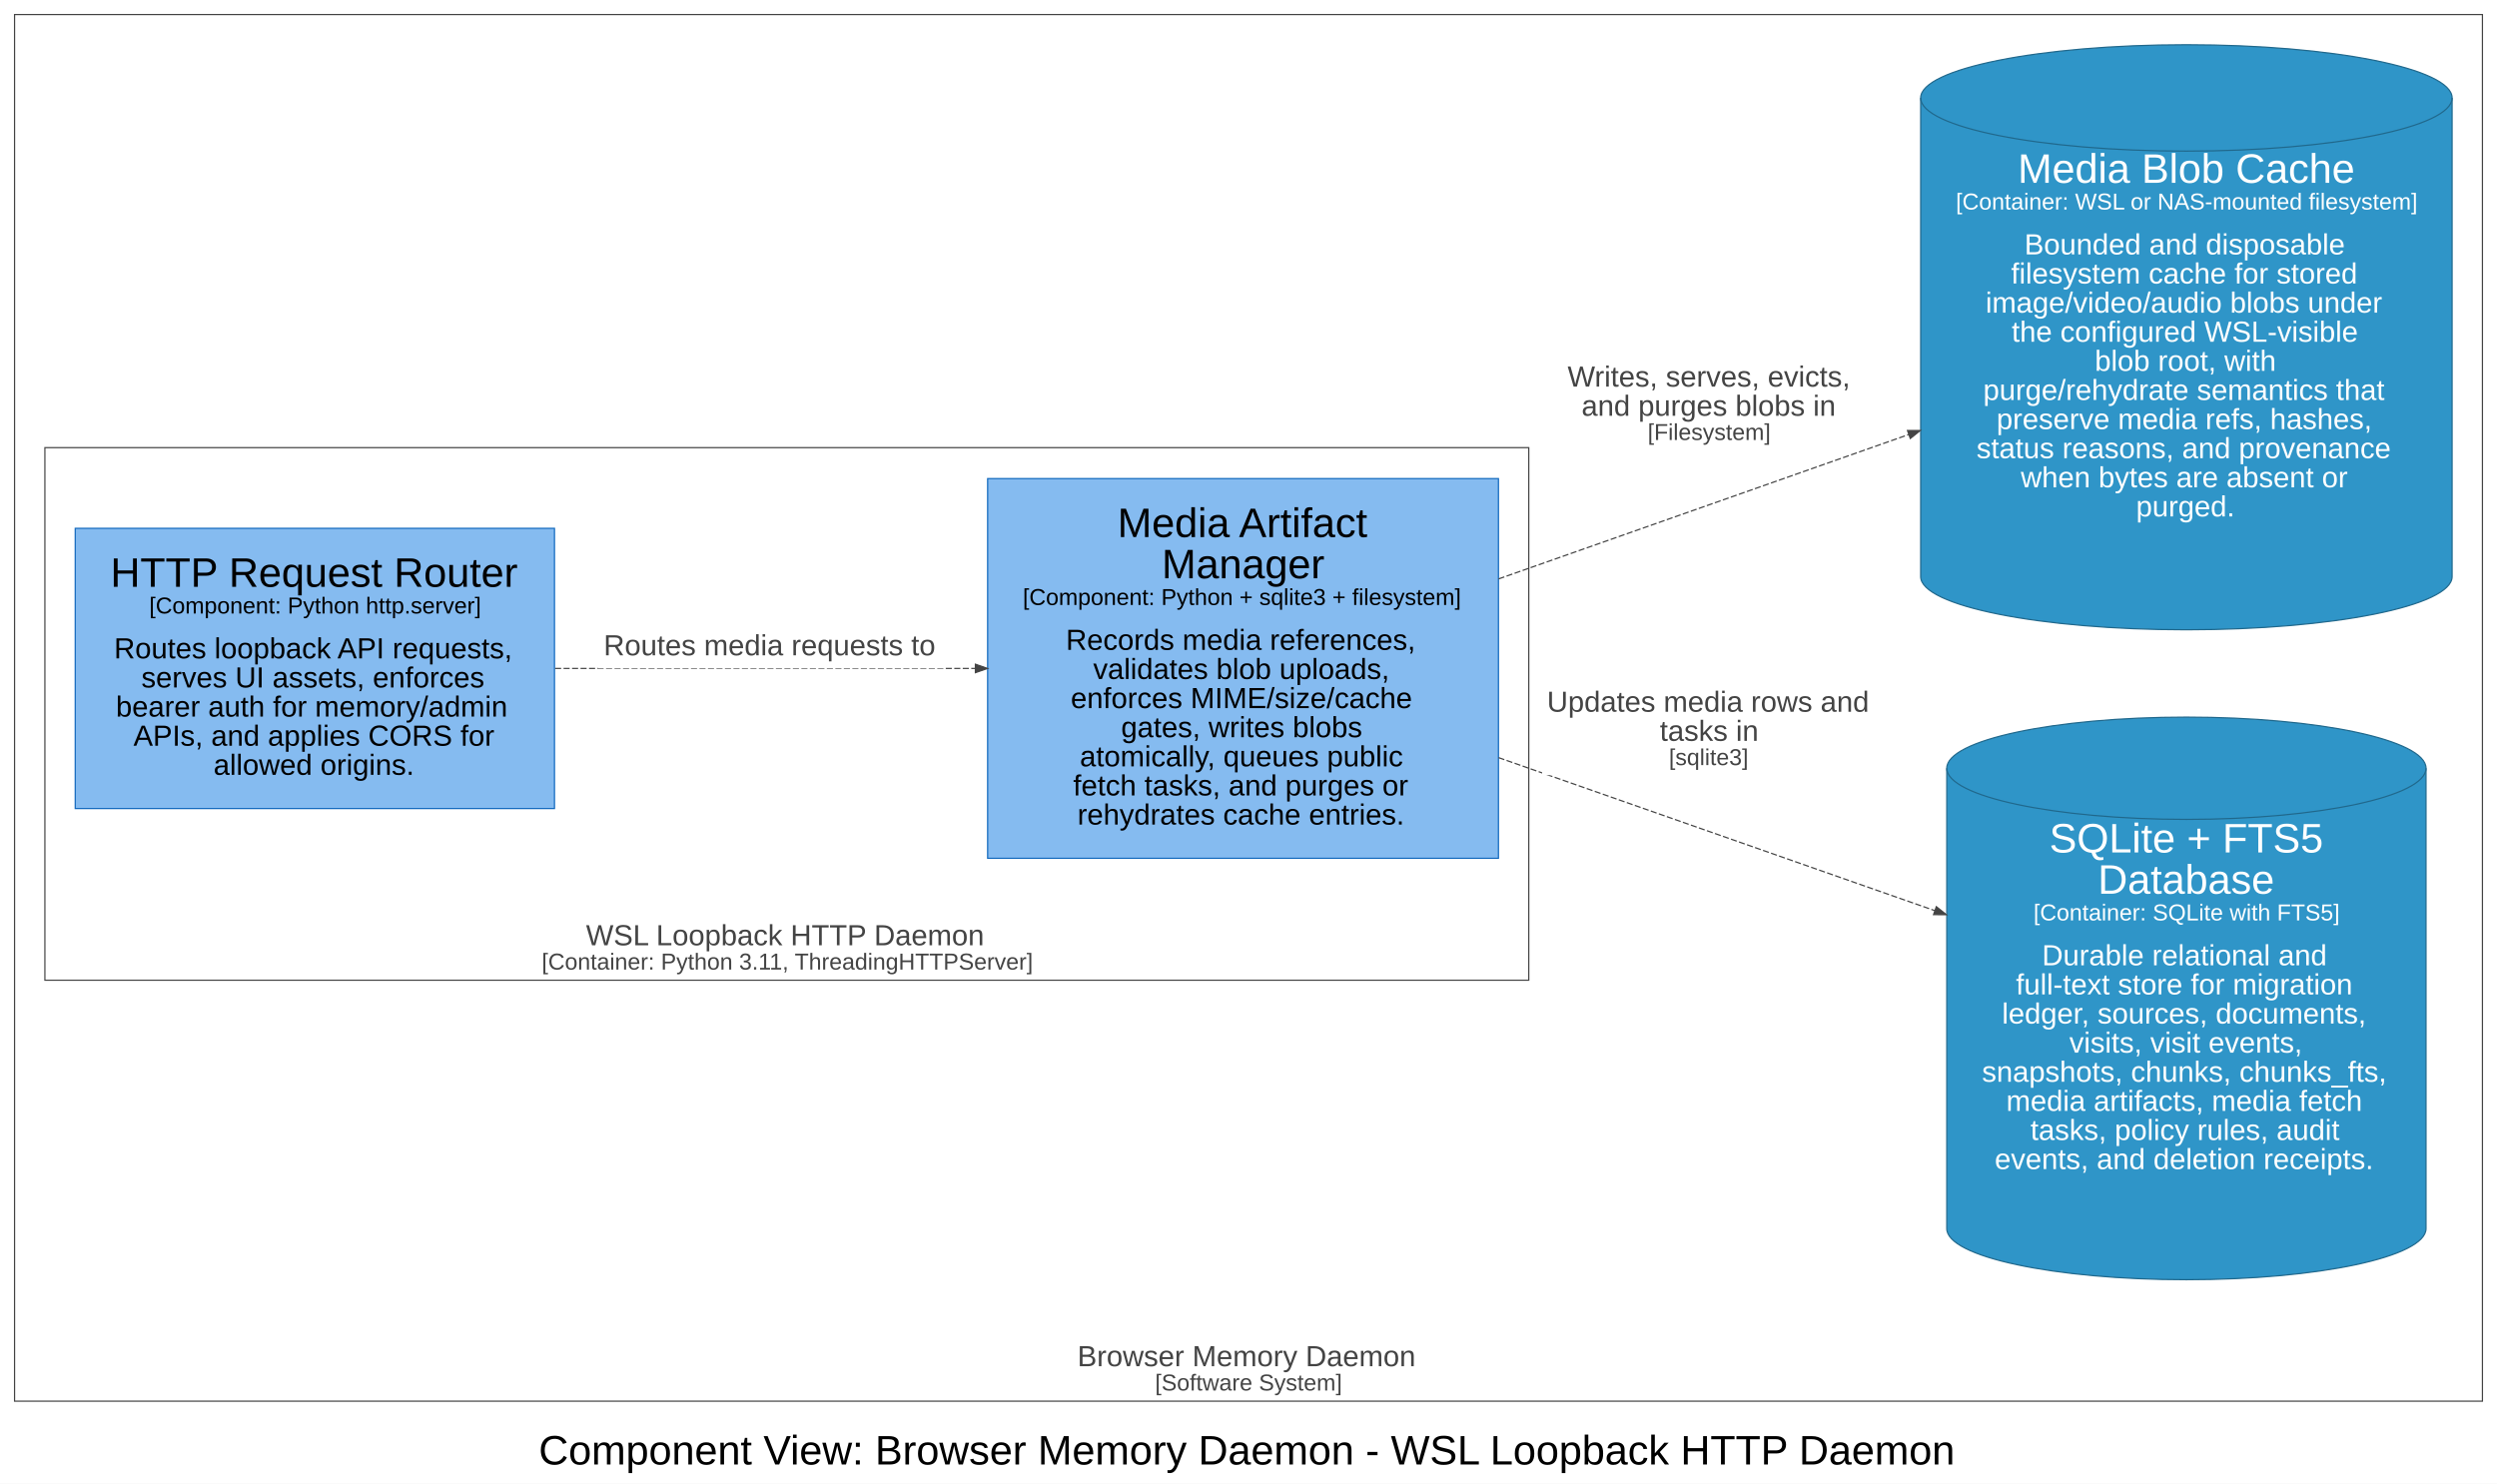
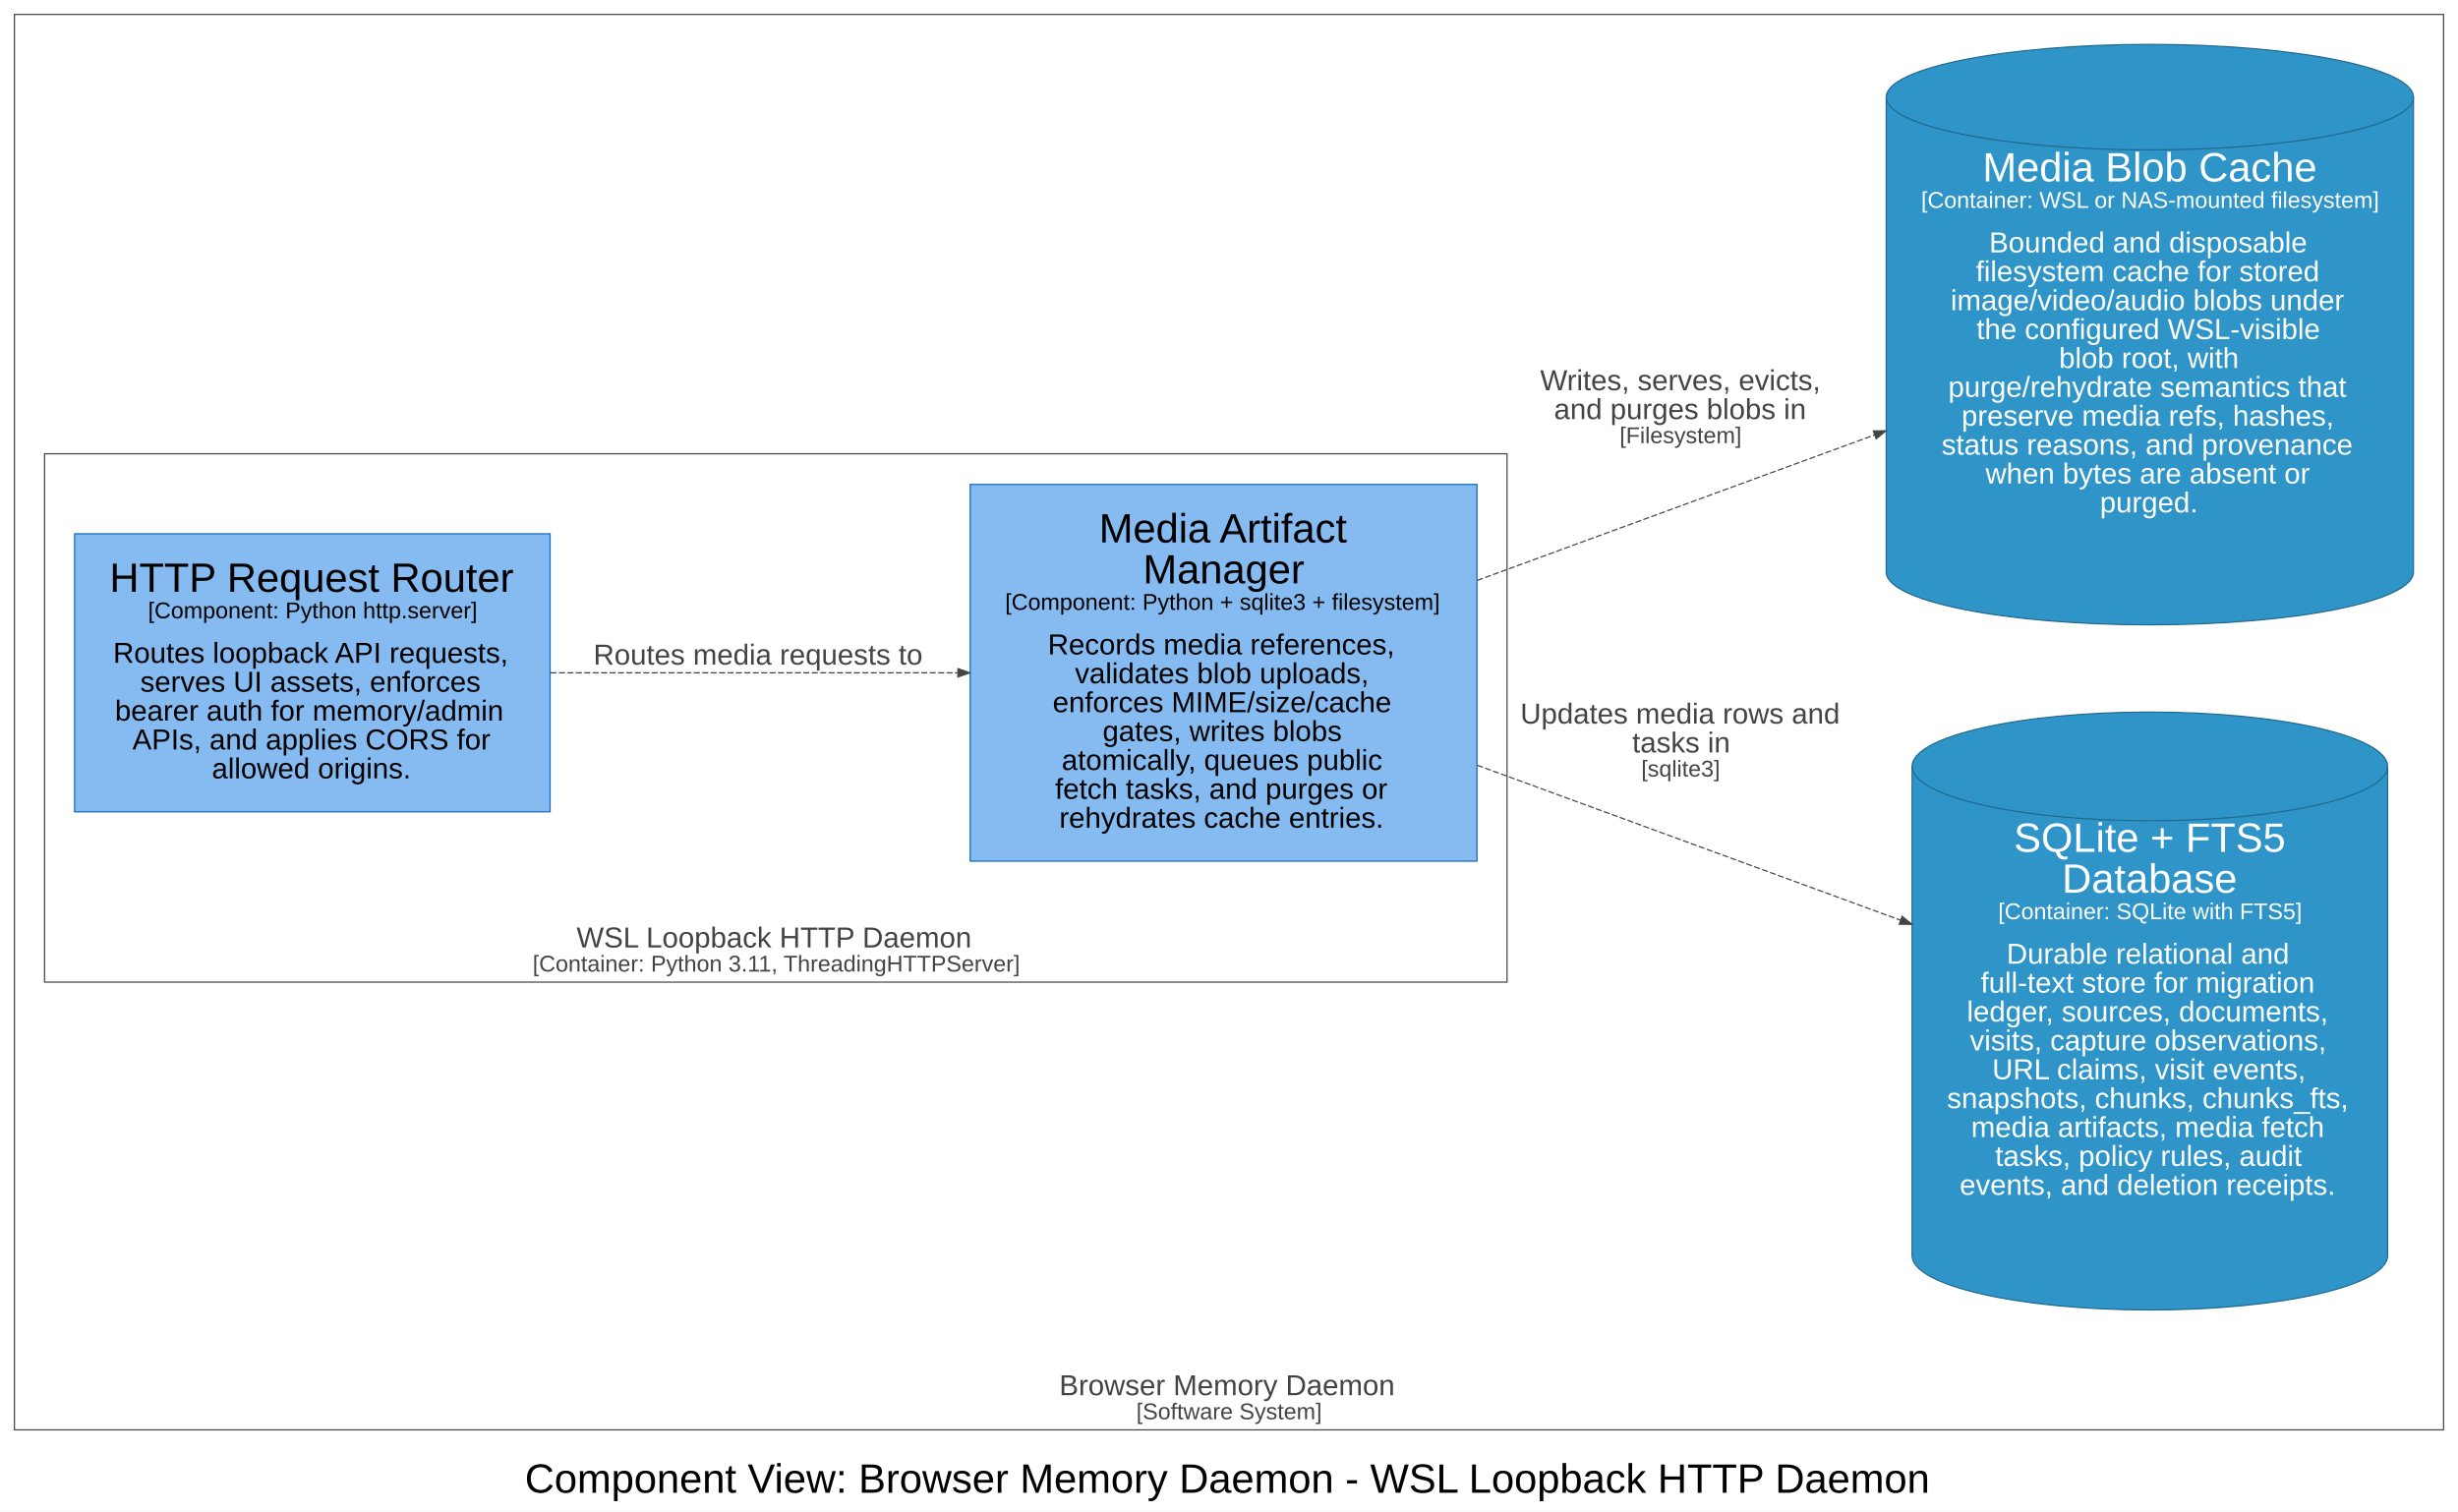
- <svg xmlns="http://www.w3.org/2000/svg" width="2058pt" height="1223pt" viewBox="0.00 0.00 2058.00 1223.00">
-   <g id="graph0" class="graph" transform="scale(1 1) rotate(0) translate(4 1219)">
-     <polygon fill="white" stroke="transparent" points="-4,4 -4,-1219 2054,-1219 2054,4 -4,4" />
-     <text text-anchor="start" x="440" y="-11.8" font-family="Arial" font-size="34.00">Component View: Browser Memory Daemon - WSL Loopback HTTP Daemon</text>
+ <svg xmlns="http://www.w3.org/2000/svg" width="2042pt" height="1256pt" viewBox="0.00 0.00 2042.00 1256.00">
+   <g id="graph0" class="graph" transform="scale(1 1) rotate(0) translate(4 1252)">
+     <polygon fill="white" stroke="transparent" points="-4,4 -4,-1252 2038,-1252 2038,4 -4,4" />
+     <text text-anchor="start" x="432" y="-11.8" font-family="Arial" font-size="34.00">Component View: Browser Memory Daemon - WSL Loopback HTTP Daemon</text>
    <g id="clust1" class="cluster">
-       <polygon fill="none" stroke="#444444" points="8,-64 8,-1207 2042,-1207 2042,-64 8,-64" />
-       <text text-anchor="start" x="884" y="-92.8" font-family="Arial" font-size="24.00" fill="#444444">Browser Memory Daemon</text>
-       <text text-anchor="start" x="948" y="-72.8" font-family="Arial" font-size="19.00" fill="#444444">[Software System]</text>
+       <polygon fill="none" stroke="#444444" points="8,-64 8,-1240 2026,-1240 2026,-64 8,-64" />
+       <text text-anchor="start" x="876" y="-92.8" font-family="Arial" font-size="24.00" fill="#444444">Browser Memory Daemon</text>
+       <text text-anchor="start" x="940" y="-72.8" font-family="Arial" font-size="19.00" fill="#444444">[Software System]</text>
    </g>
    <g id="clust2" class="cluster">
-       <polygon fill="none" stroke="#444444" points="33,-411 33,-850 1256,-850 1256,-411 33,-411" />
-       <text text-anchor="start" x="479" y="-439.8" font-family="Arial" font-size="24.00" fill="#444444">WSL Loopback HTTP Daemon</text>
-       <text text-anchor="start" x="442.5" y="-419.8" font-family="Arial" font-size="19.00" fill="#444444">[Container: Python 3.11, ThreadingHTTPServer]</text>
+       <polygon fill="none" stroke="#444444" points="33,-436 33,-875 1248,-875 1248,-436 33,-436" />
+       <text text-anchor="start" x="475" y="-464.8" font-family="Arial" font-size="24.00" fill="#444444">WSL Loopback HTTP Daemon</text>
+       <text text-anchor="start" x="438.5" y="-444.8" font-family="Arial" font-size="19.00" fill="#444444">[Container: Python 3.11, ThreadingHTTPServer]</text>
    </g>
    <g id="15" class="node">
-       <polygon fill="#85bbf0" stroke="#1168bd" points="453,-783.5 58,-783.5 58,-552.5 453,-552.5 453,-783.5" />
-       <text text-anchor="start" x="87" y="-735.3" font-family="Arial" font-size="34.00" fill="#000000">HTTP Request Router</text>
-       <text text-anchor="start" x="119" y="-713.3" font-family="Arial" font-size="19.00" fill="#000000">[Component: Python http.server]</text>
-       <text text-anchor="start" x="90" y="-676.3" font-family="Arial" font-size="24.00" fill="#000000">Routes loopback API requests,</text>
-       <text text-anchor="start" x="112.5" y="-652.3" font-family="Arial" font-size="24.00" fill="#000000">serves UI assets, enforces</text>
-       <text text-anchor="start" x="91.5" y="-628.3" font-family="Arial" font-size="24.00" fill="#000000">bearer auth for memory/admin</text>
-       <text text-anchor="start" x="106" y="-604.3" font-family="Arial" font-size="24.00" fill="#000000">APIs, and applies CORS for</text>
-       <text text-anchor="start" x="172" y="-580.3" font-family="Arial" font-size="24.00" fill="#000000">allowed origins.</text>
+       <polygon fill="#85bbf0" stroke="#1168bd" points="453,-808.5 58,-808.5 58,-577.5 453,-577.5 453,-808.5" />
+       <text text-anchor="start" x="87" y="-760.3" font-family="Arial" font-size="34.00" fill="#000000">HTTP Request Router</text>
+       <text text-anchor="start" x="119" y="-738.3" font-family="Arial" font-size="19.00" fill="#000000">[Component: Python http.server]</text>
+       <text text-anchor="start" x="90" y="-701.3" font-family="Arial" font-size="24.00" fill="#000000">Routes loopback API requests,</text>
+       <text text-anchor="start" x="112.5" y="-677.3" font-family="Arial" font-size="24.00" fill="#000000">serves UI assets, enforces</text>
+       <text text-anchor="start" x="91.5" y="-653.3" font-family="Arial" font-size="24.00" fill="#000000">bearer auth for memory/admin</text>
+       <text text-anchor="start" x="106" y="-629.3" font-family="Arial" font-size="24.00" fill="#000000">APIs, and applies CORS for</text>
+       <text text-anchor="start" x="172" y="-605.3" font-family="Arial" font-size="24.00" fill="#000000">allowed origins.</text>
    </g>
    <g id="21" class="node">
-       <polygon fill="#85bbf0" stroke="#1168bd" points="1231,-824.5 810,-824.5 810,-511.5 1231,-511.5 1231,-824.5" />
-       <text text-anchor="start" x="917" y="-776.3" font-family="Arial" font-size="34.00" fill="#000000">Media Artifact</text>
-       <text text-anchor="start" x="953.5" y="-742.3" font-family="Arial" font-size="34.00" fill="#000000">Manager</text>
-       <text text-anchor="start" x="839" y="-720.3" font-family="Arial" font-size="19.00" fill="#000000">[Component: Python + sqlite3 + filesystem]</text>
-       <text text-anchor="start" x="874.5" y="-683.3" font-family="Arial" font-size="24.00" fill="#000000">Records media references,</text>
-       <text text-anchor="start" x="897" y="-659.3" font-family="Arial" font-size="24.00" fill="#000000">validates blob uploads,</text>
-       <text text-anchor="start" x="878.5" y="-635.3" font-family="Arial" font-size="24.00" fill="#000000">enforces MIME/size/cache</text>
-       <text text-anchor="start" x="920" y="-611.3" font-family="Arial" font-size="24.00" fill="#000000">gates, writes blobs</text>
-       <text text-anchor="start" x="886" y="-587.3" font-family="Arial" font-size="24.00" fill="#000000">atomically, queues public</text>
-       <text text-anchor="start" x="880.5" y="-563.3" font-family="Arial" font-size="24.00" fill="#000000">fetch tasks, and purges or</text>
-       <text text-anchor="start" x="884" y="-539.3" font-family="Arial" font-size="24.00" fill="#000000">rehydrates cache entries.</text>
+       <polygon fill="#85bbf0" stroke="#1168bd" points="1223,-849.5 802,-849.5 802,-536.5 1223,-536.5 1223,-849.5" />
+       <text text-anchor="start" x="909" y="-801.3" font-family="Arial" font-size="34.00" fill="#000000">Media Artifact</text>
+       <text text-anchor="start" x="945.5" y="-767.3" font-family="Arial" font-size="34.00" fill="#000000">Manager</text>
+       <text text-anchor="start" x="831" y="-745.3" font-family="Arial" font-size="19.00" fill="#000000">[Component: Python + sqlite3 + filesystem]</text>
+       <text text-anchor="start" x="866.5" y="-708.3" font-family="Arial" font-size="24.00" fill="#000000">Records media references,</text>
+       <text text-anchor="start" x="889" y="-684.3" font-family="Arial" font-size="24.00" fill="#000000">validates blob uploads,</text>
+       <text text-anchor="start" x="870.5" y="-660.3" font-family="Arial" font-size="24.00" fill="#000000">enforces MIME/size/cache</text>
+       <text text-anchor="start" x="912" y="-636.3" font-family="Arial" font-size="24.00" fill="#000000">gates, writes blobs</text>
+       <text text-anchor="start" x="878" y="-612.3" font-family="Arial" font-size="24.00" fill="#000000">atomically, queues public</text>
+       <text text-anchor="start" x="872.5" y="-588.3" font-family="Arial" font-size="24.00" fill="#000000">fetch tasks, and purges or</text>
+       <text text-anchor="start" x="876" y="-564.3" font-family="Arial" font-size="24.00" fill="#000000">rehydrates cache entries.</text>
    </g>
    <g id="67" class="edge">
-       <path fill="none" stroke="#444444" stroke-dasharray="5,2" d="M453.49,-668C559.46,-668 690.46,-668 799.73,-668" />
-       <polygon fill="#444444" stroke="#444444" points="799.9,-671.5 809.9,-668 799.9,-664.5 799.9,-671.5" />
-       <polygon fill="white" stroke="transparent" points="489,-668 489,-702 774,-702 774,-668 489,-668" />
-       <text text-anchor="start" x="493.5" y="-678.8" font-family="Arial" font-size="24.00" fill="#444444">Routes media requests to</text>
+       <path fill="none" stroke="#444444" stroke-dasharray="5,2" d="M453.39,-693C557.09,-693 684.58,-693 791.52,-693" />
+       <polygon fill="#444444" stroke="#444444" points="791.8,-696.5 801.8,-693 791.8,-689.5 791.8,-696.5" />
+       <text text-anchor="start" x="489" y="-699.8" font-family="Arial" font-size="24.00" fill="#444444">Routes media requests to</text>
    </g>
    <g id="28" class="node">
-       <path fill="#2f95c8" stroke="#20688c" d="M1995.5,-585.72C1995.5,-608.98 1906.98,-627.88 1798,-627.88 1689.02,-627.88 1600.5,-608.98 1600.5,-585.72 1600.5,-585.72 1600.5,-206.28 1600.5,-206.28 1600.5,-183.02 1689.02,-164.12 1798,-164.12 1906.98,-164.12 1995.5,-183.02 1995.5,-206.28 1995.5,-206.28 1995.5,-585.72 1995.5,-585.72" />
-       <path fill="none" stroke="#20688c" d="M1995.5,-585.72C1995.5,-562.45 1906.98,-543.56 1798,-543.56 1689.02,-543.56 1600.5,-562.45 1600.5,-585.72" />
-       <text text-anchor="start" x="1685" y="-516.3" font-family="Arial" font-size="34.00" fill="#ffffff">SQLite + FTS5</text>
-       <text text-anchor="start" x="1725" y="-482.3" font-family="Arial" font-size="34.00" fill="#ffffff">Database</text>
-       <text text-anchor="start" x="1672" y="-460.3" font-family="Arial" font-size="19.00" fill="#ffffff">[Container: SQLite with FTS5]</text>
-       <text text-anchor="start" x="1679" y="-423.3" font-family="Arial" font-size="24.00" fill="#ffffff">Durable relational and</text>
-       <text text-anchor="start" x="1657.5" y="-399.3" font-family="Arial" font-size="24.00" fill="#ffffff">full-text store for migration</text>
-       <text text-anchor="start" x="1646" y="-375.3" font-family="Arial" font-size="24.00" fill="#ffffff">ledger, sources, documents,</text>
-       <text text-anchor="start" x="1701.5" y="-351.3" font-family="Arial" font-size="24.00" fill="#ffffff">visits, visit events,</text>
-       <text text-anchor="start" x="1629.5" y="-327.3" font-family="Arial" font-size="24.00" fill="#ffffff">snapshots, chunks, chunks_fts,</text>
-       <text text-anchor="start" x="1649.5" y="-303.3" font-family="Arial" font-size="24.00" fill="#ffffff">media artifacts, media fetch</text>
-       <text text-anchor="start" x="1669.5" y="-279.3" font-family="Arial" font-size="24.00" fill="#ffffff">tasks, policy rules, audit</text>
-       <text text-anchor="start" x="1640" y="-255.3" font-family="Arial" font-size="24.00" fill="#ffffff">events, and deletion receipts.</text>
+       <path fill="#2f95c8" stroke="#20688c" d="M1979.5,-615.22C1979.5,-640.13 1890.98,-660.38 1782,-660.38 1673.02,-660.38 1584.5,-640.13 1584.5,-615.22 1584.5,-615.22 1584.5,-208.78 1584.5,-208.78 1584.5,-183.87 1673.02,-163.62 1782,-163.62 1890.98,-163.62 1979.5,-183.87 1979.5,-208.78 1979.5,-208.78 1979.5,-615.22 1979.5,-615.22" />
+       <path fill="none" stroke="#20688c" d="M1979.5,-615.22C1979.5,-590.3 1890.98,-570.06 1782,-570.06 1673.02,-570.06 1584.5,-590.3 1584.5,-615.22" />
+       <text text-anchor="start" x="1669" y="-544.3" font-family="Arial" font-size="34.00" fill="#ffffff">SQLite + FTS5</text>
+       <text text-anchor="start" x="1709" y="-510.3" font-family="Arial" font-size="34.00" fill="#ffffff">Database</text>
+       <text text-anchor="start" x="1656" y="-488.3" font-family="Arial" font-size="19.00" fill="#ffffff">[Container: SQLite with FTS5]</text>
+       <text text-anchor="start" x="1663" y="-451.3" font-family="Arial" font-size="24.00" fill="#ffffff">Durable relational and</text>
+       <text text-anchor="start" x="1641.5" y="-427.3" font-family="Arial" font-size="24.00" fill="#ffffff">full-text store for migration</text>
+       <text text-anchor="start" x="1630" y="-403.3" font-family="Arial" font-size="24.00" fill="#ffffff">ledger, sources, documents,</text>
+       <text text-anchor="start" x="1632.5" y="-379.3" font-family="Arial" font-size="24.00" fill="#ffffff">visits, capture observations,</text>
+       <text text-anchor="start" x="1651" y="-355.3" font-family="Arial" font-size="24.00" fill="#ffffff">URL claims, visit events,</text>
+       <text text-anchor="start" x="1613.5" y="-331.3" font-family="Arial" font-size="24.00" fill="#ffffff">snapshots, chunks, chunks_fts,</text>
+       <text text-anchor="start" x="1633.5" y="-307.3" font-family="Arial" font-size="24.00" fill="#ffffff">media artifacts, media fetch</text>
+       <text text-anchor="start" x="1653.5" y="-283.3" font-family="Arial" font-size="24.00" fill="#ffffff">tasks, policy rules, audit</text>
+       <text text-anchor="start" x="1624" y="-259.3" font-family="Arial" font-size="24.00" fill="#ffffff">events, and deletion receipts.</text>
    </g>
    <g id="76" class="edge">
-       <path fill="none" stroke="#444444" stroke-dasharray="5,2" d="M1231.11,-594.48C1342.69,-555.35 1479.42,-507.39 1590.53,-468.42" />
-       <polygon fill="#444444" stroke="#444444" points="1591.9,-471.65 1600.18,-465.03 1589.59,-465.04 1591.9,-471.65" />
-       <polygon fill="white" stroke="transparent" points="1267,-580 1267,-655 1543,-655 1543,-580 1267,-580" />
-       <text text-anchor="start" x="1271" y="-632.3" font-family="Arial" font-size="24.00" fill="#444444">Updates media rows and</text>
-       <text text-anchor="start" x="1364" y="-608.3" font-family="Arial" font-size="24.00" fill="#444444">tasks in</text>
-       <text text-anchor="start" x="1371.5" y="-588.3" font-family="Arial" font-size="19.00" fill="#444444">[sqlite3]</text>
+       <path fill="none" stroke="#444444" stroke-dasharray="5,2" d="M1223.22,-616.22C1332.66,-576.15 1466.04,-527.31 1574.94,-487.45" />
+       <polygon fill="#444444" stroke="#444444" points="1576.21,-490.71 1584.39,-483.98 1573.8,-484.13 1576.21,-490.71" />
+       <text text-anchor="start" x="1259" y="-650.8" font-family="Arial" font-size="24.00" fill="#444444">Updates media rows and</text>
+       <text text-anchor="start" x="1352" y="-626.8" font-family="Arial" font-size="24.00" fill="#444444">tasks in</text>
+       <text text-anchor="start" x="1359.5" y="-606.8" font-family="Arial" font-size="19.00" fill="#444444">[sqlite3]</text>
    </g>
    <g id="30" class="node">
-       <path fill="#2f95c8" stroke="#20688c" d="M2017,-1138.28C2017,-1162.47 1918.84,-1182.13 1798,-1182.13 1677.16,-1182.13 1579,-1162.47 1579,-1138.28 1579,-1138.28 1579,-743.72 1579,-743.72 1579,-719.53 1677.16,-699.87 1798,-699.87 1918.84,-699.87 2017,-719.53 2017,-743.72 2017,-743.72 2017,-1138.28 2017,-1138.28" />
-       <path fill="none" stroke="#20688c" d="M2017,-1138.28C2017,-1114.09 1918.84,-1094.44 1798,-1094.44 1677.16,-1094.44 1579,-1114.09 1579,-1138.28" />
-       <text text-anchor="start" x="1659" y="-1068.3" font-family="Arial" font-size="34.00" fill="#ffffff">Media Blob Cache</text>
-       <text text-anchor="start" x="1608" y="-1046.3" font-family="Arial" font-size="19.00" fill="#ffffff">[Container: WSL or NAS-mounted filesystem]</text>
-       <text text-anchor="start" x="1664.5" y="-1009.3" font-family="Arial" font-size="24.00" fill="#ffffff">Bounded and disposable</text>
-       <text text-anchor="start" x="1653.5" y="-985.3" font-family="Arial" font-size="24.00" fill="#ffffff">filesystem cache for stored</text>
-       <text text-anchor="start" x="1632.5" y="-961.3" font-family="Arial" font-size="24.00" fill="#ffffff">image/video/audio blobs under</text>
-       <text text-anchor="start" x="1654" y="-937.3" font-family="Arial" font-size="24.00" fill="#ffffff">the configured WSL-visible</text>
-       <text text-anchor="start" x="1722.5" y="-913.3" font-family="Arial" font-size="24.00" fill="#ffffff">blob root, with</text>
-       <text text-anchor="start" x="1630.5" y="-889.3" font-family="Arial" font-size="24.00" fill="#ffffff">purge/rehydrate semantics that</text>
-       <text text-anchor="start" x="1641.5" y="-865.3" font-family="Arial" font-size="24.00" fill="#ffffff">preserve media refs, hashes,</text>
-       <text text-anchor="start" x="1625" y="-841.3" font-family="Arial" font-size="24.00" fill="#ffffff">status reasons, and provenance</text>
-       <text text-anchor="start" x="1661.5" y="-817.3" font-family="Arial" font-size="24.00" fill="#ffffff">when bytes are absent or</text>
-       <text text-anchor="start" x="1756.5" y="-793.3" font-family="Arial" font-size="24.00" fill="#ffffff">purged.</text>
+       <path fill="#2f95c8" stroke="#20688c" d="M2001,-1171.28C2001,-1195.47 1902.84,-1215.13 1782,-1215.13 1661.16,-1215.13 1563,-1195.47 1563,-1171.28 1563,-1171.28 1563,-776.72 1563,-776.72 1563,-752.53 1661.16,-732.87 1782,-732.87 1902.84,-732.87 2001,-752.53 2001,-776.72 2001,-776.72 2001,-1171.28 2001,-1171.28" />
+       <path fill="none" stroke="#20688c" d="M2001,-1171.28C2001,-1147.09 1902.84,-1127.44 1782,-1127.44 1661.16,-1127.44 1563,-1147.09 1563,-1171.28" />
+       <text text-anchor="start" x="1643" y="-1101.3" font-family="Arial" font-size="34.00" fill="#ffffff">Media Blob Cache</text>
+       <text text-anchor="start" x="1592" y="-1079.3" font-family="Arial" font-size="19.00" fill="#ffffff">[Container: WSL or NAS-mounted filesystem]</text>
+       <text text-anchor="start" x="1648.5" y="-1042.3" font-family="Arial" font-size="24.00" fill="#ffffff">Bounded and disposable</text>
+       <text text-anchor="start" x="1637.5" y="-1018.3" font-family="Arial" font-size="24.00" fill="#ffffff">filesystem cache for stored</text>
+       <text text-anchor="start" x="1616.5" y="-994.3" font-family="Arial" font-size="24.00" fill="#ffffff">image/video/audio blobs under</text>
+       <text text-anchor="start" x="1638" y="-970.3" font-family="Arial" font-size="24.00" fill="#ffffff">the configured WSL-visible</text>
+       <text text-anchor="start" x="1706.5" y="-946.3" font-family="Arial" font-size="24.00" fill="#ffffff">blob root, with</text>
+       <text text-anchor="start" x="1614.5" y="-922.3" font-family="Arial" font-size="24.00" fill="#ffffff">purge/rehydrate semantics that</text>
+       <text text-anchor="start" x="1625.5" y="-898.3" font-family="Arial" font-size="24.00" fill="#ffffff">preserve media refs, hashes,</text>
+       <text text-anchor="start" x="1609" y="-874.3" font-family="Arial" font-size="24.00" fill="#ffffff">status reasons, and provenance</text>
+       <text text-anchor="start" x="1645.5" y="-850.3" font-family="Arial" font-size="24.00" fill="#ffffff">when bytes are absent or</text>
+       <text text-anchor="start" x="1740.5" y="-826.3" font-family="Arial" font-size="24.00" fill="#ffffff">purged.</text>
    </g>
    <g id="77" class="edge">
-       <path fill="none" stroke="#444444" stroke-dasharray="5,2" d="M1231.11,-741.79C1335.61,-778.58 1462.18,-823.13 1569.09,-860.77" />
-       <polygon fill="#444444" stroke="#444444" points="1568.12,-864.14 1578.71,-864.16 1570.44,-857.53 1568.12,-864.14" />
-       <polygon fill="white" stroke="transparent" points="1283.5,-848 1283.5,-923 1526.5,-923 1526.5,-848 1283.5,-848" />
-       <text text-anchor="start" x="1288" y="-900.3" font-family="Arial" font-size="24.00" fill="#444444">Writes, serves, evicts,</text>
-       <text text-anchor="start" x="1299.5" y="-876.3" font-family="Arial" font-size="24.00" fill="#444444">and purges blobs in</text>
-       <text text-anchor="start" x="1354" y="-856.3" font-family="Arial" font-size="19.00" fill="#444444">[Filesystem]</text>
+       <path fill="none" stroke="#444444" stroke-dasharray="5,2" d="M1223.22,-769.78C1325.54,-807.25 1448.81,-852.38 1553.41,-890.67" />
+       <polygon fill="#444444" stroke="#444444" points="1552.24,-893.97 1562.83,-894.12 1554.64,-887.4 1552.24,-893.97" />
+       <text text-anchor="start" x="1275.5" y="-927.8" font-family="Arial" font-size="24.00" fill="#444444">Writes, serves, evicts,</text>
+       <text text-anchor="start" x="1287" y="-903.8" font-family="Arial" font-size="24.00" fill="#444444">and purges blobs in</text>
+       <text text-anchor="start" x="1341.5" y="-883.8" font-family="Arial" font-size="19.00" fill="#444444">[Filesystem]</text>
    </g>
  </g>
</svg>
